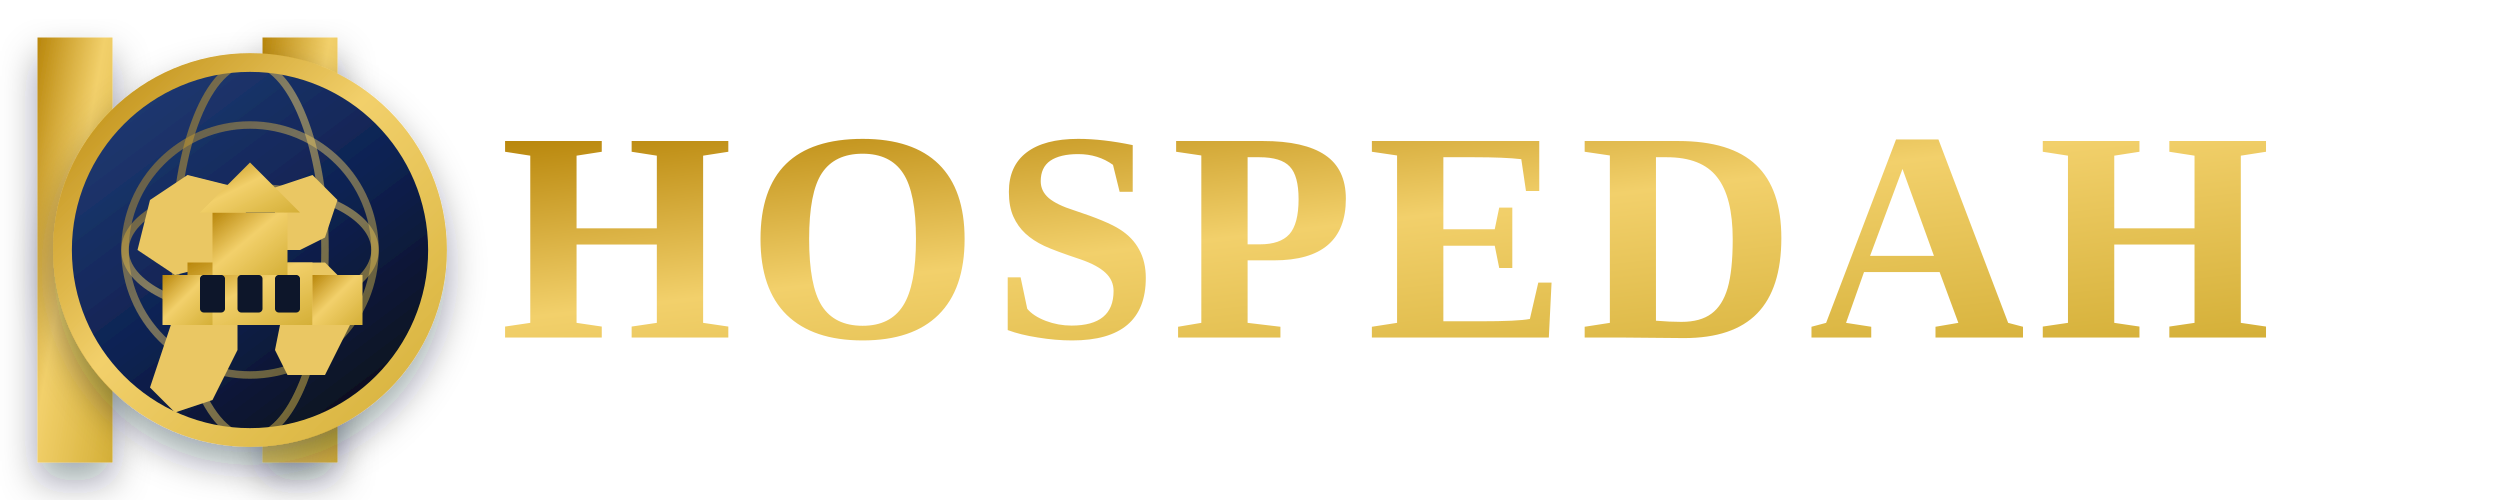
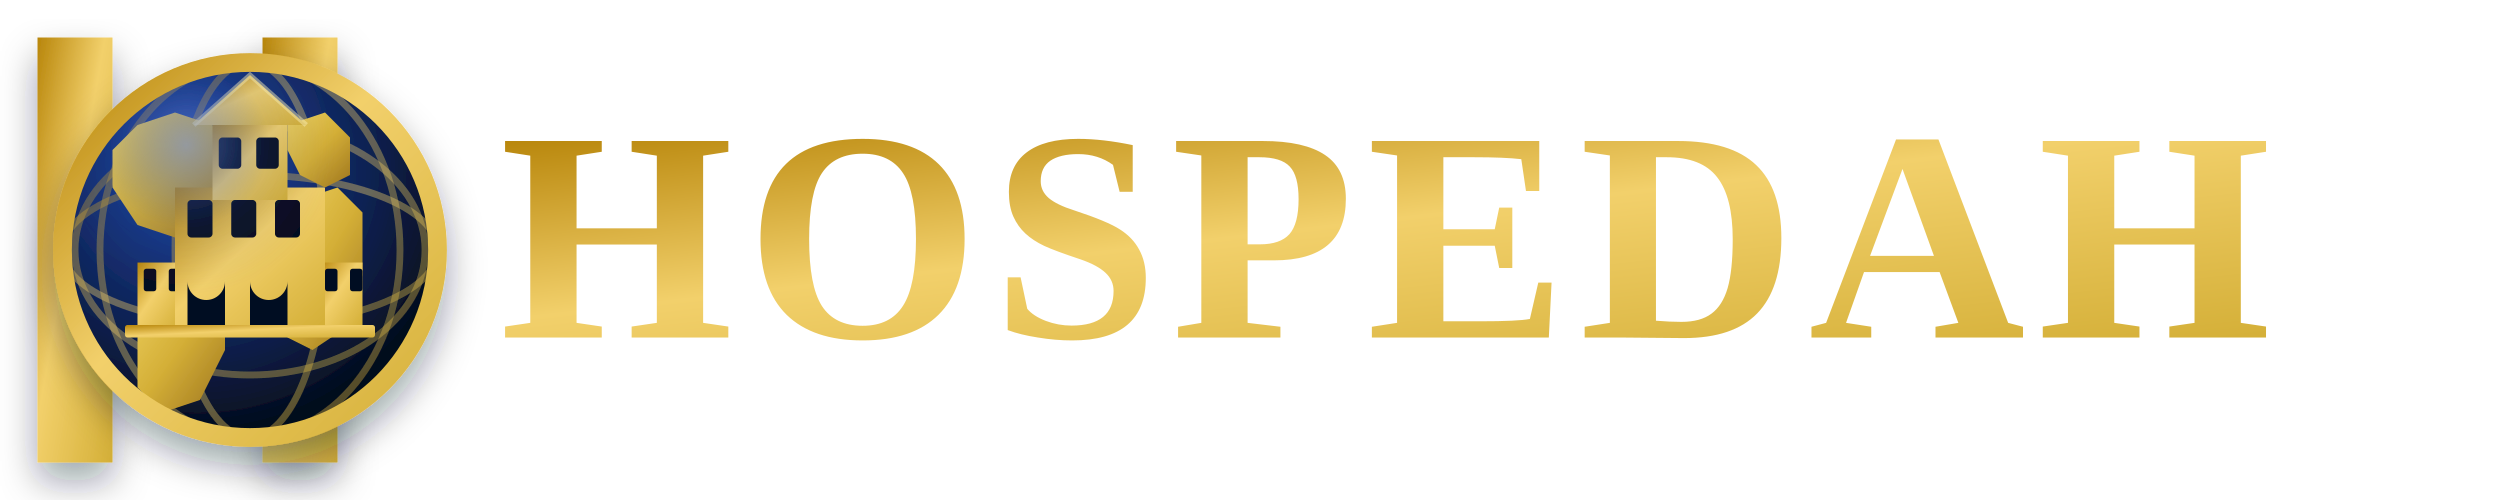
<svg xmlns="http://www.w3.org/2000/svg" width="200" height="40" viewBox="0 0 200 40" preserveAspectRatio="xMidYMid meet" role="img" aria-labelledby="navbarLogoTitle navbarLogoDesc">
  <defs>
    <linearGradient id="goldMetalNav" x1="0%" y1="0%" x2="100%" y2="100%">
      <stop offset="0%" stop-color="#B8860B" />
      <stop offset="45%" stop-color="#F2D06B" />
      <stop offset="100%" stop-color="#D4AF37" />
    </linearGradient>
-     <linearGradient id="navyDepthNav" x1="20%" y1="10%" x2="80%" y2="90%">
-       <stop offset="0%" stop-color="#1E3870" />
-       <stop offset="55%" stop-color="#0E2150" />
-       <stop offset="100%" stop-color="#071020" />
+     <radialGradient id="navyDepthNav" cx="36%" cy="28%" r="72%" gradientUnits="objectBoundingBox">
+       <stop offset="0%" stop-color="#2A4FA8" />
+       <stop offset="30%" stop-color="#163580" />
+       <stop offset="65%" stop-color="#0E2150" />
+       <stop offset="100%" stop-color="#040C1A" />
+     </radialGradient>
+     <radialGradient id="sphereGlowNav" cx="33%" cy="22%" r="40%" gradientUnits="objectBoundingBox">
+       <stop offset="0%" stop-color="#6888E0" stop-opacity="0.60" />
+       <stop offset="55%" stop-color="#3058B8" stop-opacity="0.10" />
+       <stop offset="100%" stop-color="#1E3870" stop-opacity="0" />
+     </radialGradient>
+     <linearGradient id="goldContinentNav" x1="5%" y1="0%" x2="95%" y2="100%">
+       <stop offset="0%" stop-color="#EDD060" />
+       <stop offset="50%" stop-color="#D4AF37" />
+       <stop offset="100%" stop-color="#A07820" />
    </linearGradient>
    <filter id="softShadowNav" x="-40%" y="-40%" width="180%" height="200%">
      <feDropShadow dx="0" dy="1.5" stdDeviation="1.5" flood-color="#091429" flood-opacity="0.38" />
    </filter>
    <clipPath id="globeClipNav">
      <circle cx="18" cy="18" r="15" />
    </clipPath>
  </defs>
  <g filter="url(#softShadowNav)">
    <rect x="3" y="3" width="6" height="34" fill="url(#goldMetalNav)" />
    <rect x="21" y="3" width="6" height="34" fill="url(#goldMetalNav)" />
  </g>
  <g transform="translate(2 2)" filter="url(#softShadowNav)">
-     <circle cx="18" cy="18" r="15" fill="url(#navyDepthNav)" stroke="url(#goldMetalNav)" stroke-width="1.2" />
-     <g stroke="url(#goldMetalNav)" fill="none">
-       <ellipse cx="18" cy="18" rx="10" ry="5" stroke-width="0.6" opacity="0.5" />
-       <ellipse cx="18" cy="18" rx="10" ry="10" stroke-width="0.6" opacity="0.45" />
-       <ellipse cx="18" cy="18" rx="6" ry="15" stroke-width="0.6" opacity="0.5" />
-       <line x1="18" y1="3" x2="18" y2="33" stroke-width="0.6" opacity="0.5" />
-       <line x1="4" y1="13" x2="32" y2="13" stroke-width="0.5" opacity="0.4" />
-       <line x1="4" y1="23" x2="32" y2="23" stroke-width="0.5" opacity="0.4" />
+     <circle cx="18" cy="18" r="15" fill="url(#navyDepthNav)" />
+     <g clip-path="url(#globeClipNav)" stroke="url(#goldMetalNav)" fill="none">
+       <ellipse cx="18" cy="18" rx="6" ry="15" stroke-width="0.55" opacity="0.40" />
+       <ellipse cx="18" cy="18" rx="12" ry="15" stroke-width="0.55" opacity="0.38" />
+       <ellipse cx="18" cy="18" rx="15" ry="6" stroke-width="0.55" opacity="0.40" />
+       <ellipse cx="18" cy="18" rx="14" ry="10" stroke-width="0.55" opacity="0.38" />
    </g>
    <line x1="3" y1="18" x2="33" y2="18" stroke="url(#goldMetalNav)" stroke-width="2.5" clip-path="url(#globeClipNav)" />
-     <path d="M10 14l3-2 4 1 1 3-2 3-4 1-3-2 1-4z" fill="#EAC763" />
-     <path d="M12 21l2 0 3 2 0 3-2 4-3 1-2-2 2-6z" fill="#EAC763" />
-     <path d="M20 13l3-1 2 2-1 3-2 1-3 0 1-3z" fill="#EAC763" />
-     <path d="M21 19l3 0 2 2 0 3-2 4-3 0-1-2 1-5z" fill="#EAC763" />
-     <g fill="url(#goldMetalNav)">
-       <rect x="13" y="19" width="10" height="5" />
-       <rect x="11" y="20" width="4" height="4" />
-       <rect x="23" y="20" width="4" height="4" />
-       <rect x="15" y="15" width="6" height="5" />
-       <polygon points="14,15 22,15 18,11" />
-       <rect x="14" y="20" width="2" height="3" fill="#091429" rx="0.3" />
-       <rect x="17" y="20" width="2" height="3" fill="#091429" rx="0.3" />
-       <rect x="20" y="20" width="2" height="3" fill="#091429" rx="0.3" />
+     <g clip-path="url(#globeClipNav)" fill="url(#goldContinentNav)">
+       <path d="M9 8 L12 7 L15 8 L16 11 L16 14 L14 16 L12 17 L9 16 L7 13 L7 10 Z" />
+       <path d="M13 17 L14 19 L13 21 L12 21 L12 19 Z" />
+       <path d="M11 21 L14 20 L16 22 L16 26 L14 30 L11 31 L9 29 L9 25 Z" />
+       <path d="M21 8 L24 7 L26 9 L26 12 L24 13 L22 12 L21 10 Z" />
+       <path d="M22 14 L25 13 L27 15 L27 20 L26 24 L23 26 L21 25 L20 22 L20 17 Z" />
    </g>
+     <g clip-path="url(#globeClipNav)" fill="url(#goldMetalNav)">
+       <rect x="8" y="24" width="20" height="1" rx="0.2" />
+       <rect x="9" y="19" width="3.5" height="5" />
+       <rect x="9.5" y="19.5" width="1" height="1.8" fill="#060E20" rx="0.2" />
+       <rect x="11.5" y="19.5" width="1" height="1.8" fill="#060E20" rx="0.2" />
+       <rect x="23.5" y="19" width="3.5" height="5" />
+       <rect x="24" y="19.5" width="1" height="1.8" fill="#060E20" rx="0.2" />
+       <rect x="26" y="19.5" width="1" height="1.8" fill="#060E20" rx="0.2" />
+       <rect x="12" y="13" width="12" height="11" />
+       <rect x="13" y="14" width="2" height="3" fill="#060E20" rx="0.3" />
+       <rect x="16.5" y="14" width="2" height="3" fill="#060E20" rx="0.3" />
+       <rect x="20" y="14" width="2" height="3" fill="#060E20" rx="0.3" />
+       <path d="M13 24 L13 20.5 A1.5 1.5 0 0 0 16 20.5 L16 24 Z" fill="#060E20" />
+       <path d="M18 24 L18 20.5 A1.5 1.5 0 0 0 21 20.5 L21 24 Z" fill="#060E20" />
+       <rect x="15" y="8" width="6" height="6" />
+       <rect x="15.5" y="9" width="1.8" height="2.5" fill="#060E20" rx="0.3" />
+       <rect x="18.5" y="9" width="1.8" height="2.5" fill="#060E20" rx="0.3" />
+       <polygon points="13.5,8 22.5,8 18,4" />
+       <polyline points="13.5,8 18,4 22.5,8" fill="none" stroke="#FFF1B0" stroke-width="0.4" opacity="0.50" />
+     </g>
+     <circle cx="18" cy="18" r="15" fill="url(#sphereGlowNav)" />
    <circle cx="18" cy="18" r="15" fill="none" stroke="url(#goldMetalNav)" stroke-width="1.5" />
  </g>
  <text x="40" y="27" fill="url(#goldMetalNav)" font-family="Georgia, 'Times New Roman', serif" font-size="24" font-weight="700" letter-spacing="1">HOSPEDAH</text>
</svg>
